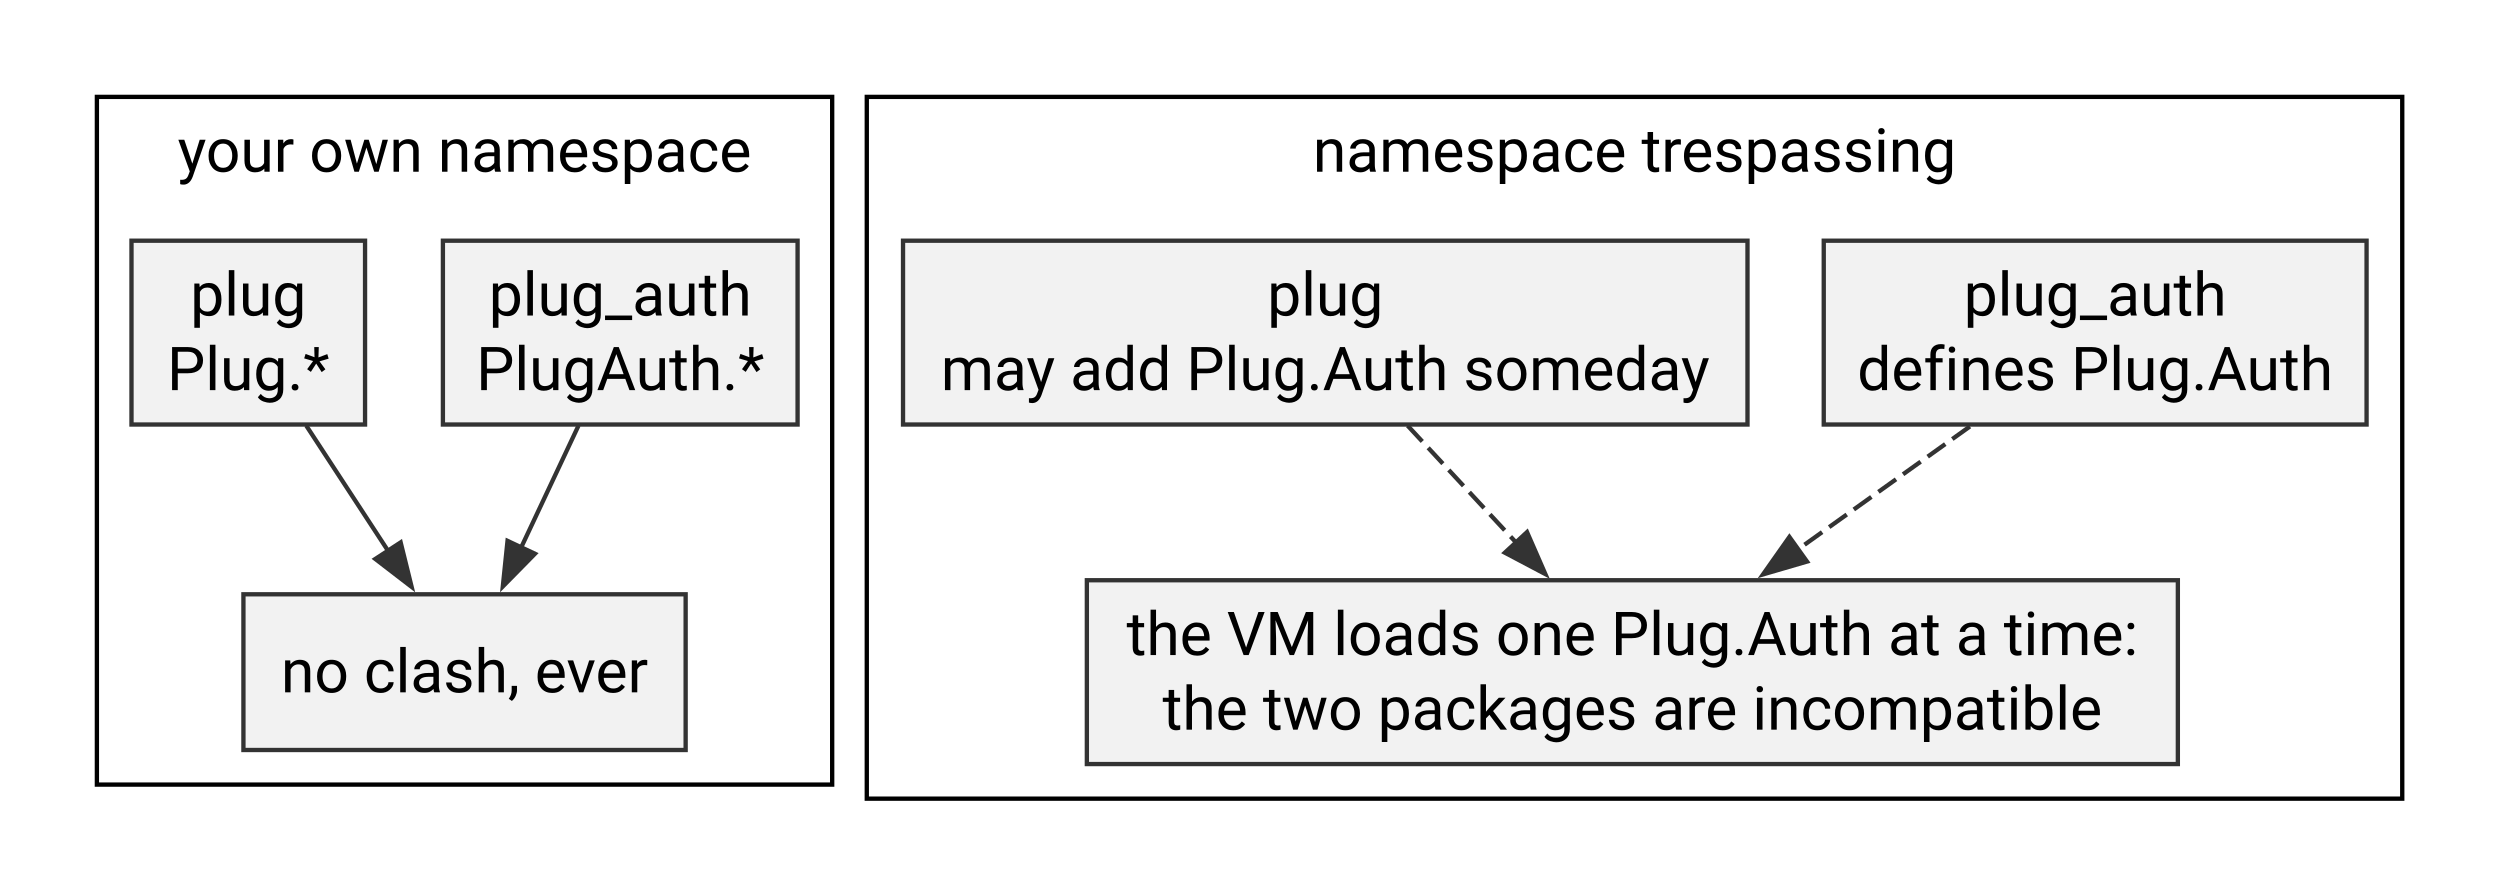
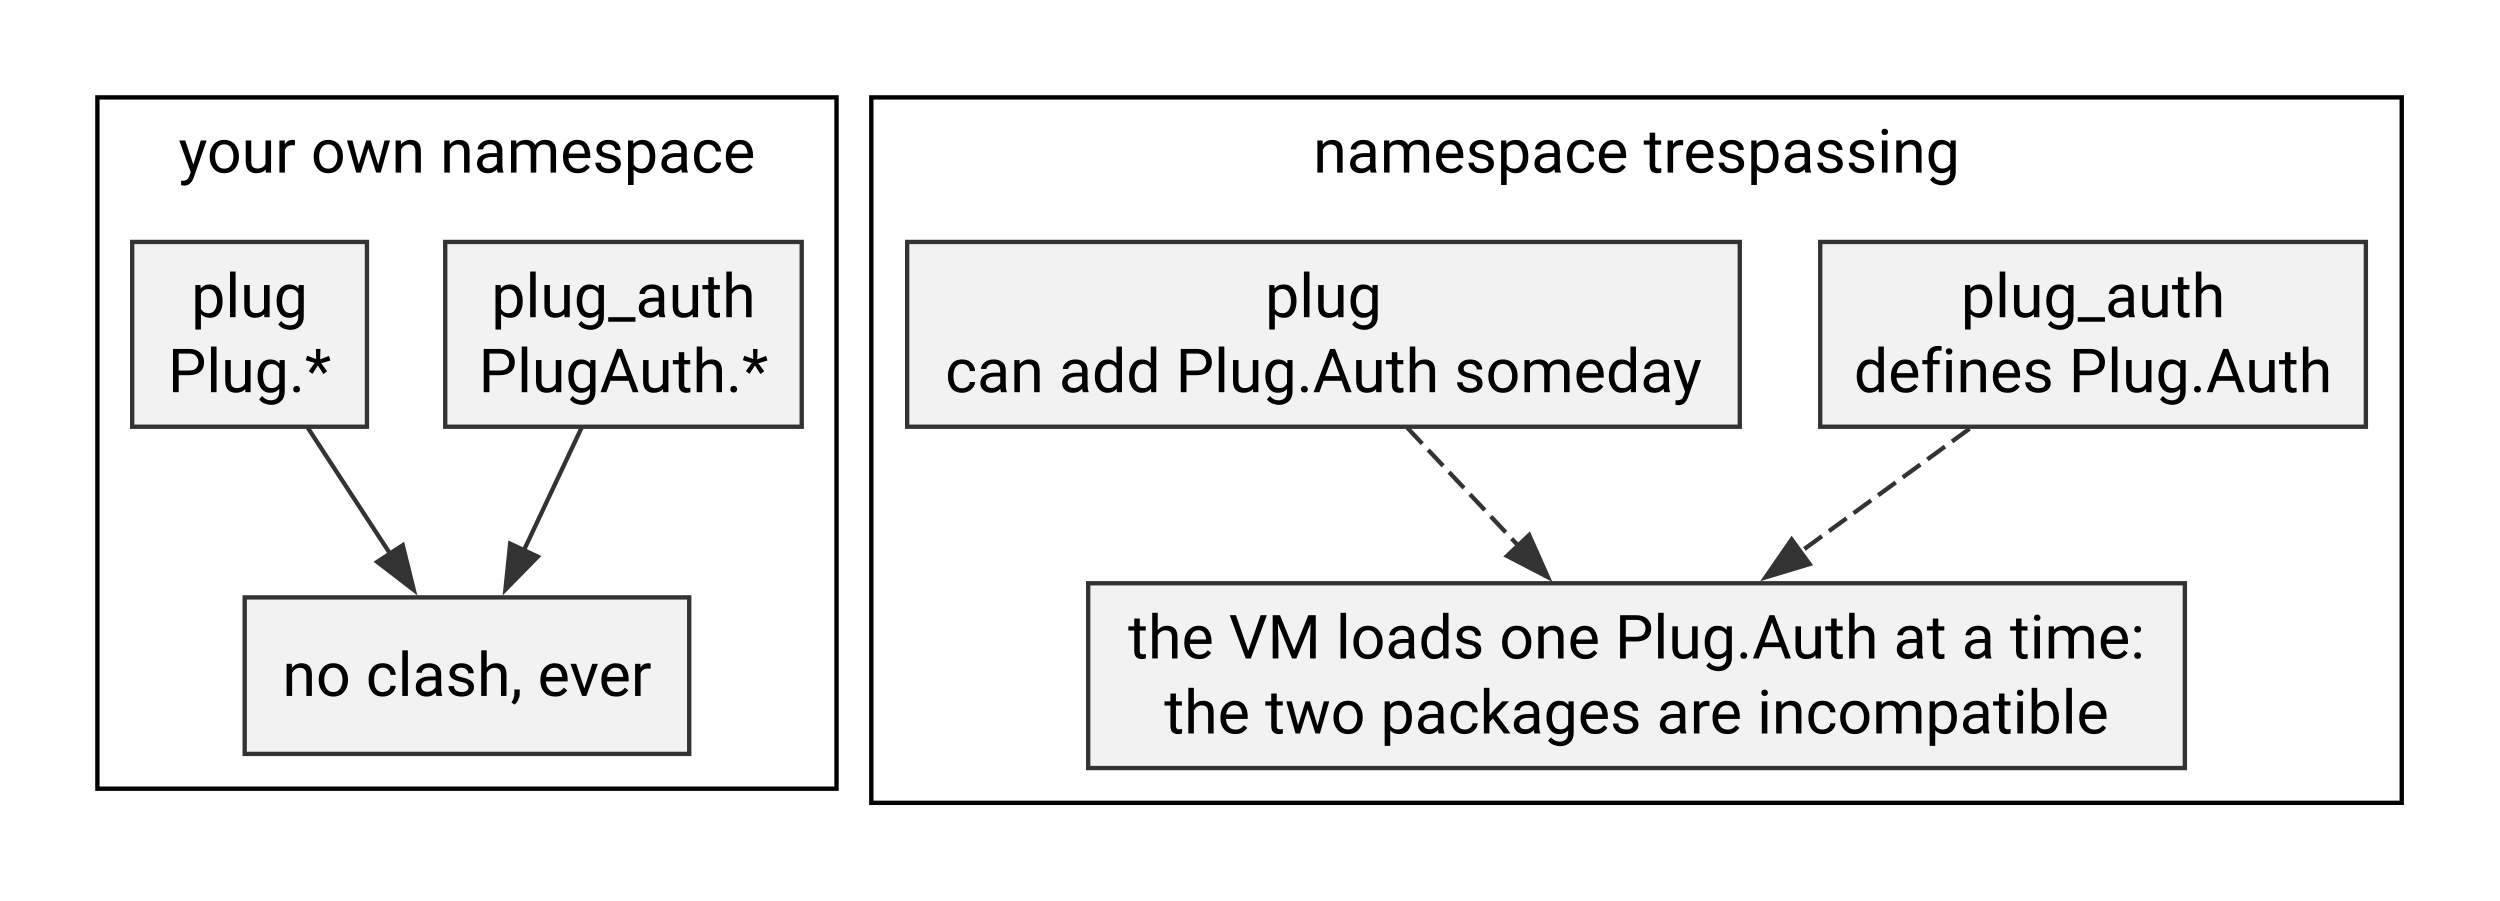
- <svg xmlns="http://www.w3.org/2000/svg" width="578pt" height="207pt" viewBox="0.00 0.00 578.00 207.00">
+ <svg xmlns="http://www.w3.org/2000/svg" width="575pt" height="207pt" viewBox="0.00 0.00 575.00 207.00">
  <g id="graph0" class="graph" transform="scale(1 1) rotate(0) translate(14.4 192.65)">
    <g id="clust1" class="cluster">
      <polygon fill="none" stroke="black" points="8,-11.25 8,-170.25 178,-170.25 178,-11.25 8,-11.25" />
      <text xml:space="preserve" text-anchor="middle" x="93" y="-152.95" font-family="Roboto" font-size="14.00">your own namespace</text>
    </g>
    <g id="clust2" class="cluster">
-       <polygon fill="none" stroke="black" points="186,-8 186,-170.25 541,-170.25 541,-8 186,-8" />
-       <text xml:space="preserve" text-anchor="middle" x="363.5" y="-152.95" font-family="Roboto" font-size="14.00">namespace trespassing</text>
+       <polygon fill="none" stroke="black" points="186,-8 186,-170.25 538,-170.25 538,-8 186,-8" />
+       <text xml:space="preserve" text-anchor="middle" x="362" y="-152.95" font-family="Roboto" font-size="14.00">namespace trespassing</text>
    </g>
    <g id="node1" class="node">
      <polygon fill="#f2f2f2" stroke="#333333" points="70,-137 16,-137 16,-94.5 70,-94.5 70,-137" />
      <text xml:space="preserve" text-anchor="middle" x="43" y="-119.7" font-family="Roboto" font-size="14.00">plug</text>
      <text xml:space="preserve" text-anchor="middle" x="43" y="-102.45" font-family="Roboto" font-size="14.00">Plug.*</text>
    </g>
    <g id="node3" class="node">
      <polygon fill="#f2f2f2" stroke="#333333" points="144.12,-55.25 41.88,-55.25 41.88,-19.25 144.12,-19.25 144.12,-55.25" />
      <text xml:space="preserve" text-anchor="middle" x="93" y="-32.58" font-family="Roboto" font-size="14.00">no clash, ever</text>
    </g>
    <g id="edge1" class="edge">
      <path fill="none" stroke="#333333" d="M56.4,-94.25C62.24,-85.31 69.16,-74.72 75.41,-65.16" />
      <polygon fill="#333333" stroke="#333333" points="78.23,-67.25 80.77,-56.96 72.37,-63.42 78.23,-67.25" />
    </g>
    <g id="node2" class="node hl">
      <polygon fill="#f2f2f2" stroke="#333333" points="170,-137 88,-137 88,-94.5 170,-94.5 170,-137" />
      <text xml:space="preserve" text-anchor="middle" x="129" y="-119.7" font-family="Roboto" font-size="14.00">plug_auth</text>
      <text xml:space="preserve" text-anchor="middle" x="129" y="-102.45" font-family="Roboto" font-size="14.00">PlugAuth.*</text>
    </g>
    <g id="edge2" class="edge">
      <path fill="none" stroke="#333333" d="M119.35,-94.25C115.28,-85.6 110.48,-75.39 106.09,-66.07" />
      <polygon fill="#333333" stroke="#333333" points="109.28,-64.62 101.85,-57.06 102.94,-67.6 109.28,-64.62" />
    </g>
    <g id="node4" class="node">
-       <polygon fill="#f2f2f2" stroke="#333333" points="389.62,-137 194.38,-137 194.38,-94.5 389.62,-94.5 389.62,-137" />
-       <text xml:space="preserve" text-anchor="middle" x="292" y="-119.7" font-family="Roboto" font-size="14.00">plug</text>
-       <text xml:space="preserve" text-anchor="middle" x="292" y="-102.45" font-family="Roboto" font-size="14.00">may add Plug.Auth someday</text>
+       <polygon fill="#f2f2f2" stroke="#333333" points="385.75,-137 194.25,-137 194.25,-94.5 385.75,-94.5 385.75,-137" />
+       <text xml:space="preserve" text-anchor="middle" x="290" y="-119.7" font-family="Roboto" font-size="14.00">plug</text>
+       <text xml:space="preserve" text-anchor="middle" x="290" y="-102.45" font-family="Roboto" font-size="14.00">can add Plug.Auth someday</text>
    </g>
    <g id="node6" class="node">
-       <polygon fill="#f2f2f2" stroke="#333333" points="489.12,-58.5 236.88,-58.5 236.88,-16 489.12,-16 489.12,-58.5" />
-       <text xml:space="preserve" text-anchor="middle" x="363" y="-41.2" font-family="Roboto" font-size="14.00">the VM loads one Plug.Auth at a time:</text>
-       <text xml:space="preserve" text-anchor="middle" x="363" y="-23.95" font-family="Roboto" font-size="14.00">the two packages are incompatible</text>
+       <polygon fill="#f2f2f2" stroke="#333333" points="488.12,-58.5 235.88,-58.5 235.88,-16 488.12,-16 488.12,-58.5" />
+       <text xml:space="preserve" text-anchor="middle" x="362" y="-41.2" font-family="Roboto" font-size="14.00">the VM loads one Plug.Auth at a time:</text>
+       <text xml:space="preserve" text-anchor="middle" x="362" y="-23.95" font-family="Roboto" font-size="14.00">the two packages are incompatible</text>
    </g>
    <g id="edge3" class="edge bad">
-       <path fill="none" stroke="#333333" stroke-dasharray="5,2" d="M311.03,-94.25C318.75,-85.93 327.8,-76.17 336.17,-67.16" />
-       <polygon fill="#333333" stroke="#333333" points="338.65,-69.63 342.89,-59.92 333.52,-64.87 338.65,-69.63" />
+       <path fill="none" stroke="#333333" stroke-dasharray="5,2" d="M309.29,-94.25C317.12,-85.93 326.31,-76.17 334.79,-67.16" />
+       <polygon fill="#333333" stroke="#333333" points="337.31,-69.59 341.61,-59.91 332.21,-64.79 337.31,-69.59" />
    </g>
    <g id="node5" class="node">
-       <polygon fill="#f2f2f2" stroke="#333333" points="532.75,-137 407.25,-137 407.25,-94.5 532.75,-94.5 532.75,-137" />
-       <text xml:space="preserve" text-anchor="middle" x="470" y="-119.7" font-family="Roboto" font-size="14.00">plug_auth</text>
-       <text xml:space="preserve" text-anchor="middle" x="470" y="-102.45" font-family="Roboto" font-size="14.00">defines Plug.Auth</text>
+       <polygon fill="#f2f2f2" stroke="#333333" points="529.75,-137 404.25,-137 404.25,-94.5 529.75,-94.5 529.75,-137" />
+       <text xml:space="preserve" text-anchor="middle" x="467" y="-119.7" font-family="Roboto" font-size="14.00">plug_auth</text>
+       <text xml:space="preserve" text-anchor="middle" x="467" y="-102.45" font-family="Roboto" font-size="14.00">defines Plug.Auth</text>
    </g>
    <g id="edge4" class="edge bad">
-       <path fill="none" stroke="#333333" stroke-dasharray="5,2" d="M441.04,-94.05C428.79,-85.29 414.35,-74.96 401.24,-65.59" />
-       <polygon fill="#333333" stroke="#333333" points="403.38,-62.82 393.21,-59.85 399.31,-68.51 403.38,-62.82" />
+       <path fill="none" stroke="#333333" stroke-dasharray="5,2" d="M438.59,-94.05C426.56,-85.29 412.39,-74.96 399.52,-65.59" />
+       <polygon fill="#333333" stroke="#333333" points="401.8,-62.92 391.66,-59.86 397.68,-68.58 401.8,-62.92" />
    </g>
  </g>
</svg>
